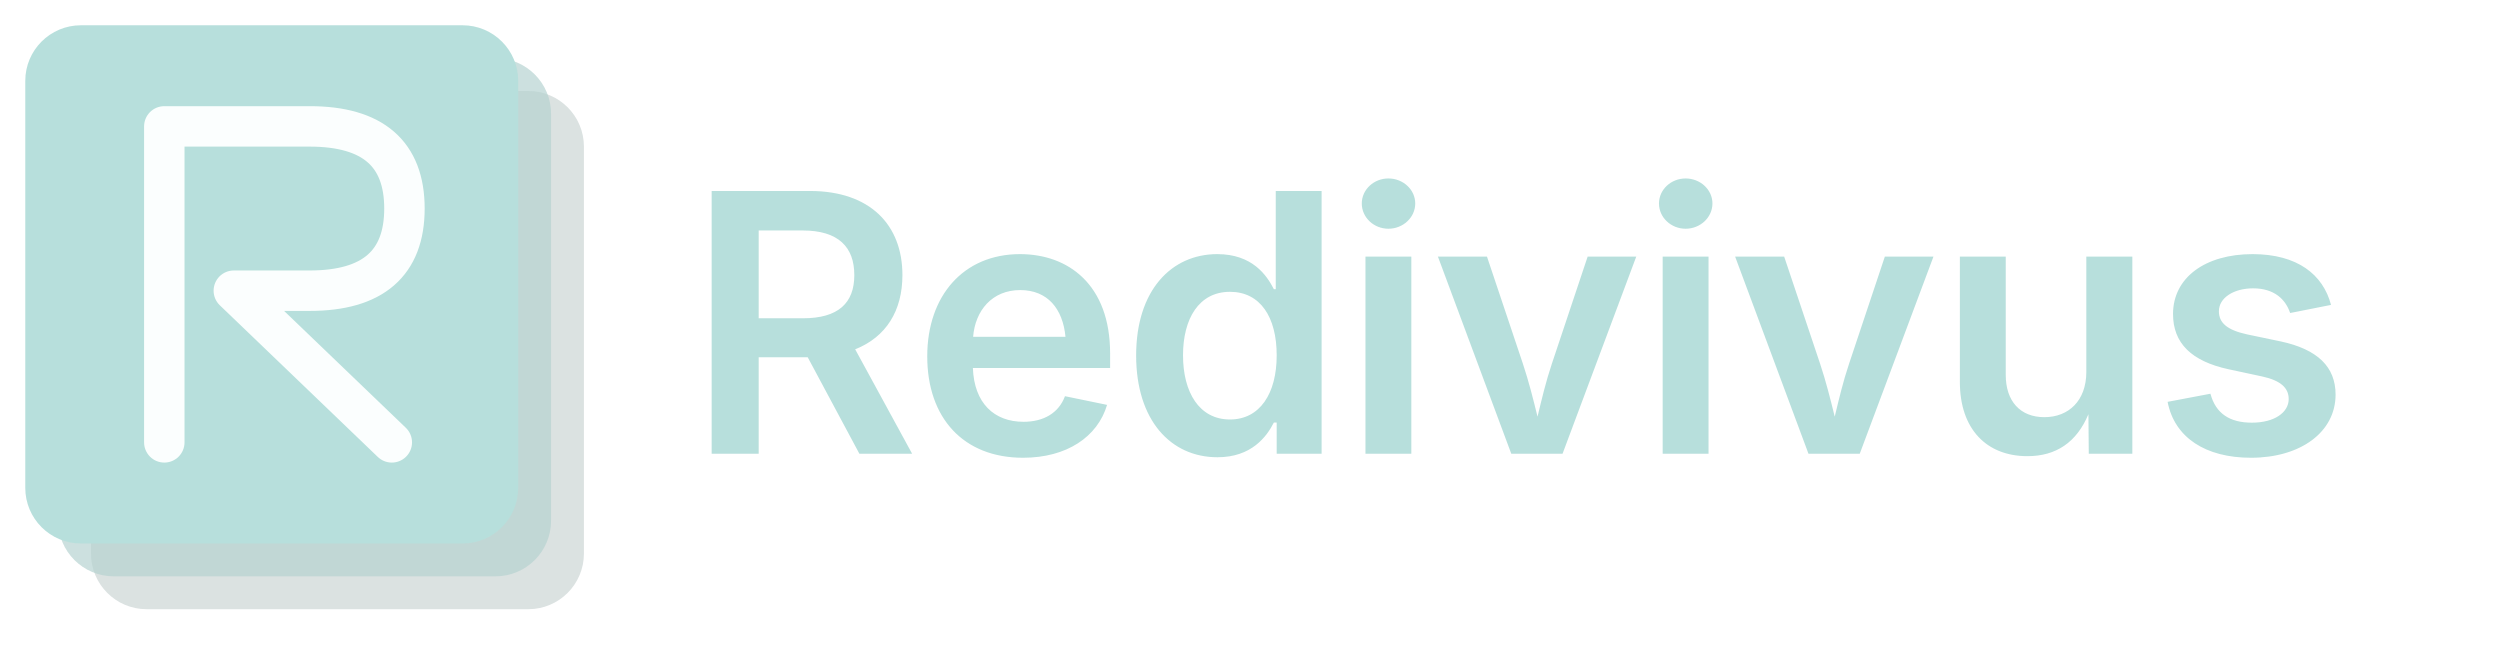
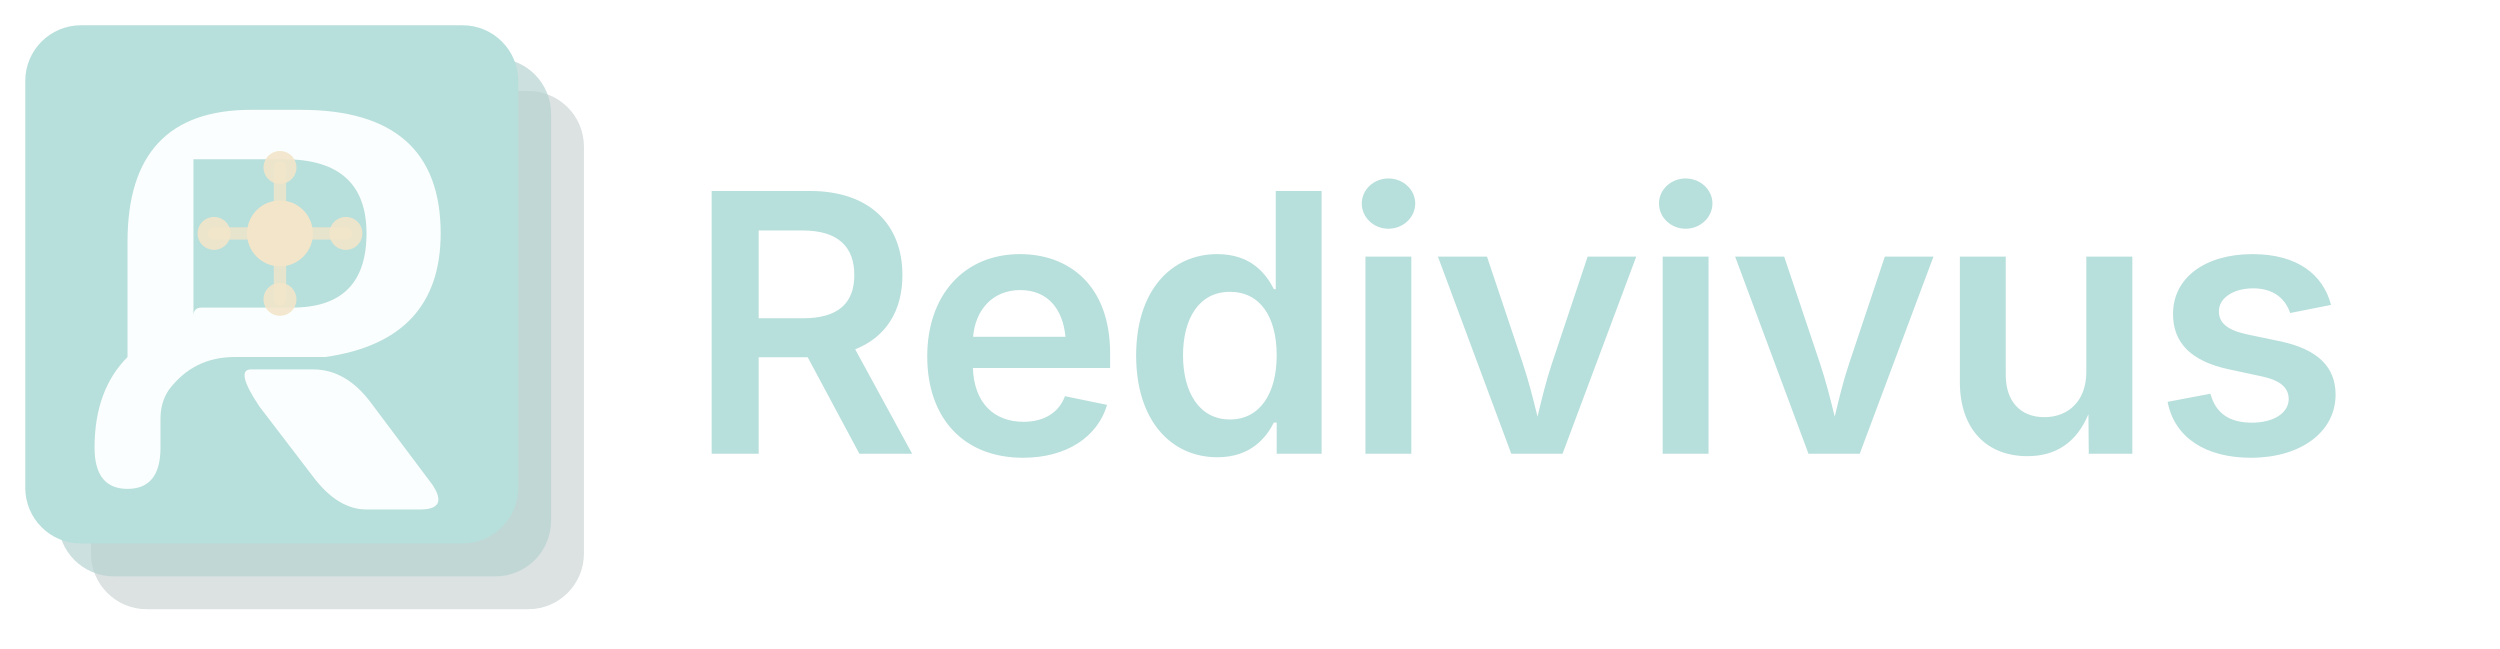
<svg xmlns="http://www.w3.org/2000/svg" version="1.1" width="540" height="140" viewBox="0 0 540 140">
  <g opacity="0.3">
    <g transform="scale(0.273)">
      <rect x="72" y="72" width="390" height="410" rx="44" fill="#0C3A36" opacity="0.5" />
      <rect x="46" y="46" width="390" height="410" rx="44" fill="#0A6B62" opacity="0.7" />
      <rect x="20" y="20" width="390" height="410" rx="44" fill="#0D9488" />
-       <path d="M130,350 L130,100 L245,100 Q320,100 320,165 Q320,230 245,230 L185,230 L310,350" fill="none" stroke="#F0FDFA" stroke-width="32" stroke-linecap="round" stroke-linejoin="round" />
+       <g transform="translate(-143.6, 28.2) scale(3.26)">
+         <g transform="translate(55, 18)">
+           <path fill-rule="evenodd" fill="#F0FDFA" d="M 12 82 Q 12 68 20 60 L 20 32 Q 20 0 50 0 L 62 0 Q 96 0 96 30 Q 96 56 68 60 L 46 60 Q 36 60 30 68 Q 28 71 28 75 L 28 82 Q 28 92 20 92 Q 12 92 12 82 Z M 36 12 L 58 12 Q 78 12 78 30 Q 78 48 60 48 L 38 48 Q 36 48 36 50 L 36 12 Z" />
+           <path d="M 50 63 L 65 63 Q 73 63 79 71 L 94 91 Q 98 97 91 97 L 78 97 Q 71 97 65 89 L 52 72 Q 46 63 50 63 Z" fill="#F0FDFA" />
+           <line x1="57" y1="30" x2="57" y2="14" stroke="#D4A84B" stroke-width="3" stroke-linecap="round" opacity="0.8" />
+           <line x1="57" y1="30" x2="57" y2="46" stroke="#D4A84B" stroke-width="3" stroke-linecap="round" opacity="0.8" />
+           <line x1="57" y1="30" x2="41" y2="30" stroke="#D4A84B" stroke-width="3" stroke-linecap="round" opacity="0.8" />
+           <line x1="57" y1="30" x2="73" y2="30" stroke="#D4A84B" stroke-width="3" stroke-linecap="round" opacity="0.8" />
+           <circle cx="57" cy="14" r="4" fill="#D4A84B" opacity="0.9" />
+           <circle cx="57" cy="46" r="4" fill="#D4A84B" opacity="0.9" />
+           <circle cx="41" cy="30" r="4" fill="#D4A84B" opacity="0.9" />
+           <circle cx="73" cy="30" r="4" fill="#D4A84B" opacity="0.9" />
+           <circle cx="57" cy="30" r="8" fill="#D4A84B" />
+         </g>
+       </g>
    </g>
    <text x="148" y="98" font-family="system-ui,-apple-system,'Segoe UI',sans-serif" font-size="78" font-weight="600" fill="#0D9488" letter-spacing="-1">Redivivus</text>
  </g>
</svg>
